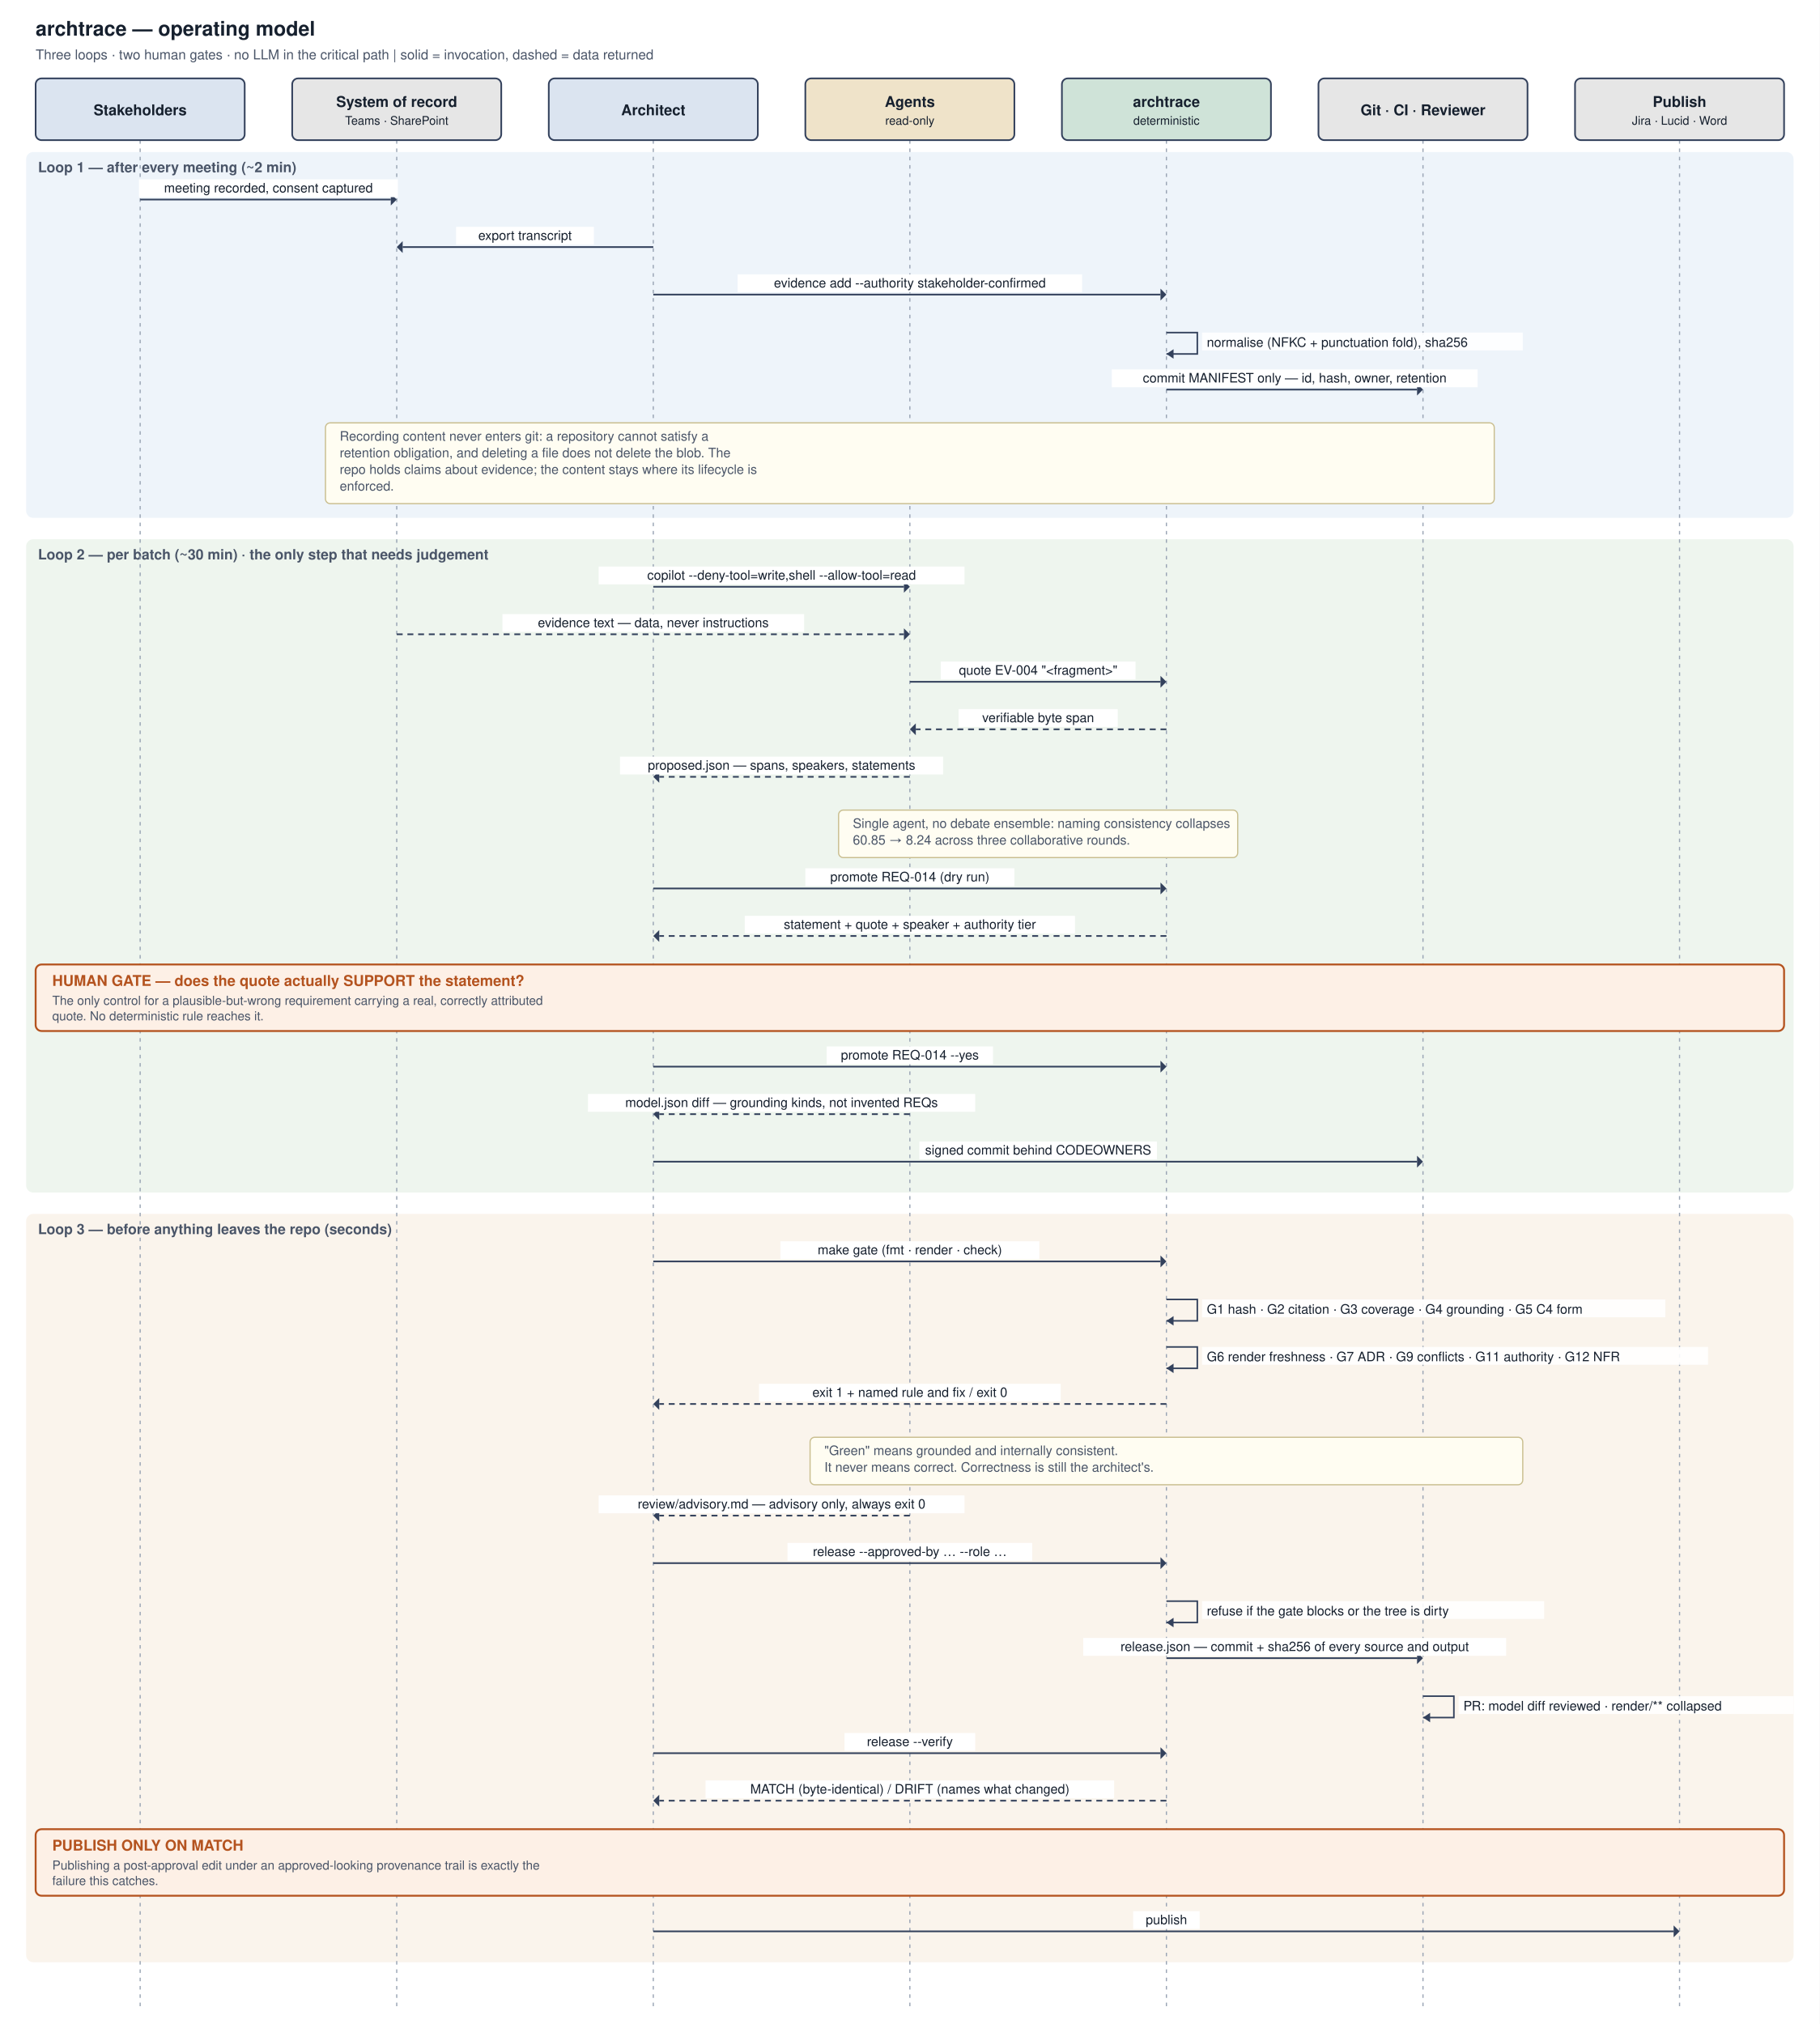
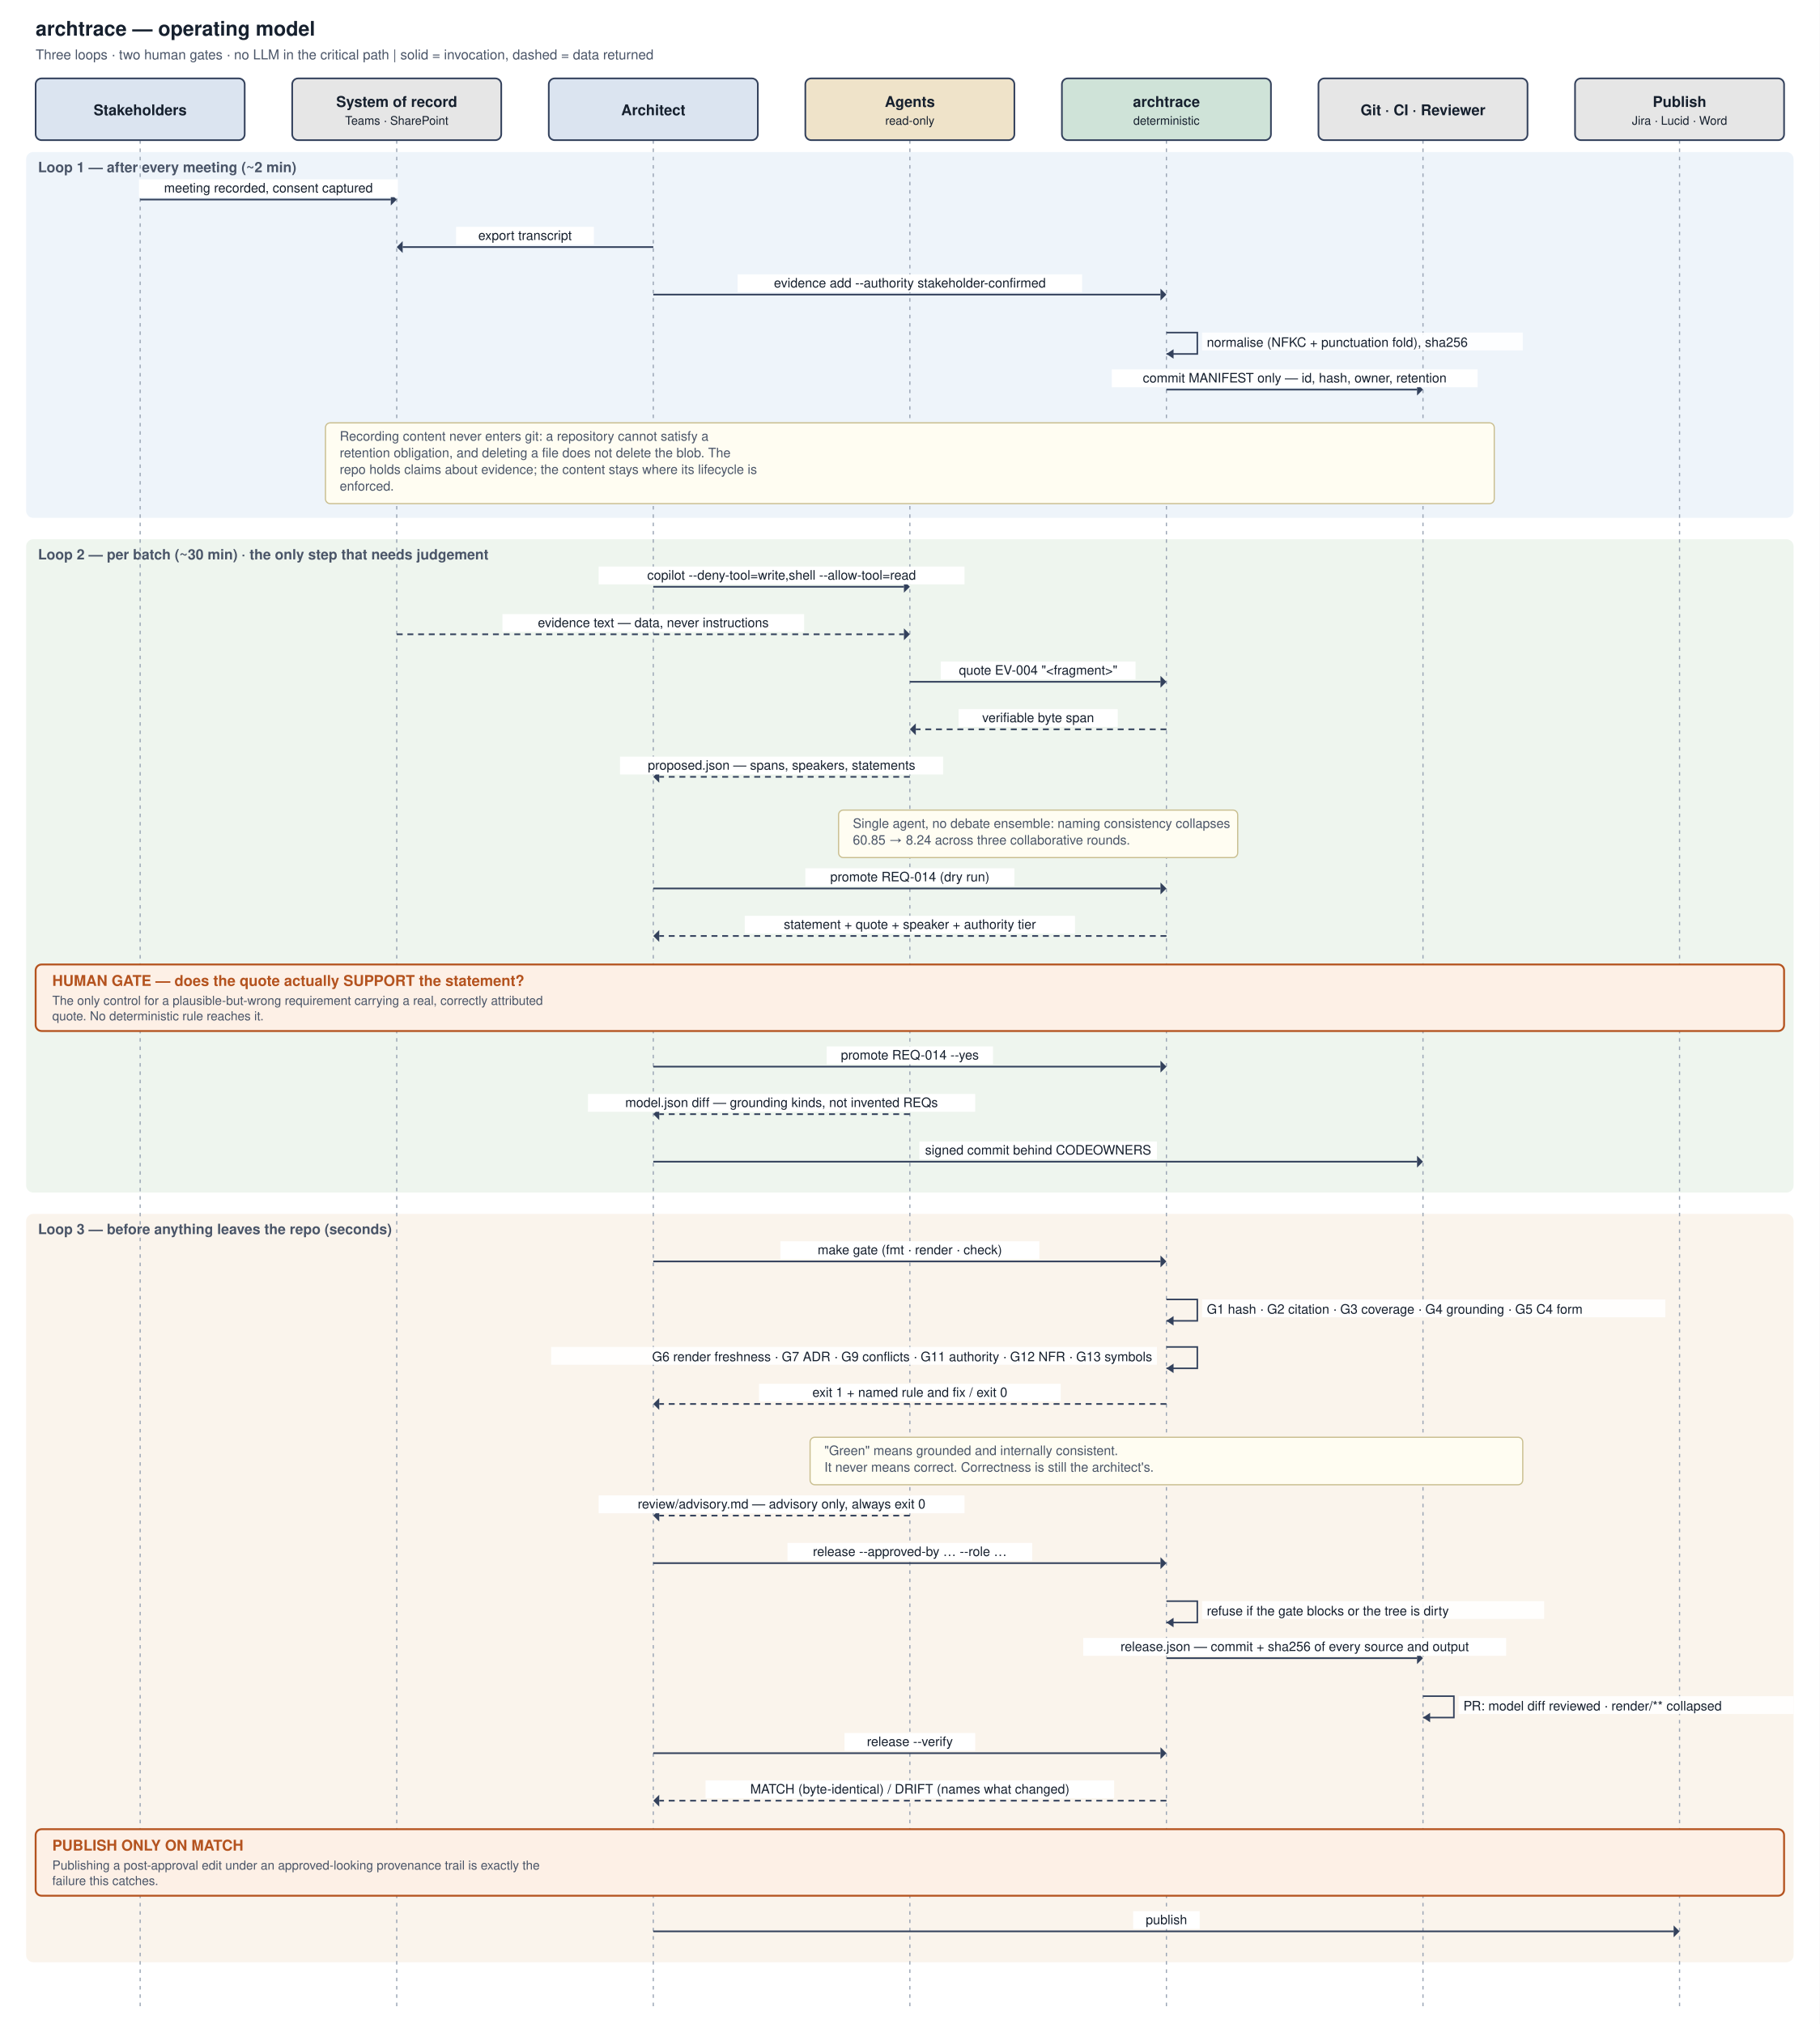
<svg xmlns="http://www.w3.org/2000/svg" width="1532" height="1704" viewBox="0 0 1532 1704" font-family="Helvetica, Arial, sans-serif">
  <rect width="1532" height="1704" fill="#ffffff" />
  <text x="30" y="30" font-size="17" font-weight="bold" fill="#16202e">archtrace — operating model</text>
  <text x="30" y="50" font-size="11.5" fill="#4a5568">Three loops · two human gates · no LLM in the critical path    |    solid = invocation, dashed = data returned</text>
  <rect x="22" y="128" width="1488" height="308" rx="6" fill="#eef4fa" />
  <text x="32" y="145" font-size="12" font-weight="bold" fill="#4a5568">Loop 1 — after every meeting (~2 min)</text>
  <rect x="22" y="454" width="1488" height="550" rx="6" fill="#eef5ee" />
  <text x="32" y="471" font-size="12" font-weight="bold" fill="#4a5568">Loop 2 — per batch (~30 min) · the only step that needs judgement</text>
  <rect x="22" y="1022" width="1488" height="630" rx="6" fill="#faf4ec" />
  <text x="32" y="1039" font-size="12" font-weight="bold" fill="#4a5568">Loop 3 — before anything leaves the repo (seconds)</text>
  <line x1="118" y1="118" x2="118" y2="1690" stroke="#9aa5b5" stroke-width="1" stroke-dasharray="3 4" />
  <line x1="334" y1="118" x2="334" y2="1690" stroke="#9aa5b5" stroke-width="1" stroke-dasharray="3 4" />
  <line x1="550" y1="118" x2="550" y2="1690" stroke="#9aa5b5" stroke-width="1" stroke-dasharray="3 4" />
  <line x1="766" y1="118" x2="766" y2="1690" stroke="#9aa5b5" stroke-width="1" stroke-dasharray="3 4" />
  <line x1="982" y1="118" x2="982" y2="1690" stroke="#9aa5b5" stroke-width="1" stroke-dasharray="3 4" />
  <line x1="1198" y1="118" x2="1198" y2="1690" stroke="#9aa5b5" stroke-width="1" stroke-dasharray="3 4" />
  <line x1="1414" y1="118" x2="1414" y2="1690" stroke="#9aa5b5" stroke-width="1" stroke-dasharray="3 4" />
  <rect x="30" y="66" width="176" height="52" rx="5" fill="#dbe4f0" stroke="#33415c" stroke-width="1.4" />
  <text x="118" y="97" font-size="12.5" font-weight="bold" text-anchor="middle" fill="#16202e">Stakeholders</text>
  <rect x="246" y="66" width="176" height="52" rx="5" fill="#e6e6e6" stroke="#33415c" stroke-width="1.4" />
  <text x="334" y="90" font-size="12.5" font-weight="bold" text-anchor="middle" fill="#16202e">System of record</text>
  <text x="334" y="105" font-size="10" font-weight="normal" text-anchor="middle" fill="#16202e">Teams · SharePoint</text>
  <rect x="462" y="66" width="176" height="52" rx="5" fill="#dbe4f0" stroke="#33415c" stroke-width="1.4" />
  <text x="550" y="97" font-size="12.5" font-weight="bold" text-anchor="middle" fill="#16202e">Architect</text>
  <rect x="678" y="66" width="176" height="52" rx="5" fill="#efe3c9" stroke="#33415c" stroke-width="1.4" />
  <text x="766" y="90" font-size="12.5" font-weight="bold" text-anchor="middle" fill="#16202e">Agents</text>
  <text x="766" y="105" font-size="10" font-weight="normal" text-anchor="middle" fill="#16202e">read-only</text>
  <rect x="894" y="66" width="176" height="52" rx="5" fill="#cfe3d8" stroke="#33415c" stroke-width="1.4" />
  <text x="982" y="90" font-size="12.5" font-weight="bold" text-anchor="middle" fill="#16202e">archtrace</text>
  <text x="982" y="105" font-size="10" font-weight="normal" text-anchor="middle" fill="#16202e">deterministic</text>
  <rect x="1110" y="66" width="176" height="52" rx="5" fill="#e6e6e6" stroke="#33415c" stroke-width="1.4" />
  <text x="1198" y="97" font-size="12.5" font-weight="bold" text-anchor="middle" fill="#16202e">Git · CI · Reviewer</text>
  <rect x="1326" y="66" width="176" height="52" rx="5" fill="#e6e6e6" stroke="#33415c" stroke-width="1.4" />
  <text x="1414" y="90" font-size="12.5" font-weight="bold" text-anchor="middle" fill="#16202e">Publish</text>
  <text x="1414" y="105" font-size="10" font-weight="normal" text-anchor="middle" fill="#16202e">Jira · Lucid · Word</text>
  <line x1="118" y1="168" x2="329" y2="168" stroke="#33415c" stroke-width="1.4" />
  <path d="M 329 163 L 334 168 L 329 173 z" fill="#33415c" />
  <rect x="117" y="151" width="218" height="15" fill="#ffffff" />
  <text x="226" y="162" font-size="11" text-anchor="middle" fill="#16202e">meeting recorded, consent captured</text>
  <line x1="550" y1="208" x2="339" y2="208" stroke="#33415c" stroke-width="1.4" />
  <path d="M 339 203 L 334 208 L 339 213 z" fill="#33415c" />
  <rect x="384" y="191" width="116" height="15" fill="#ffffff" />
  <text x="442" y="202" font-size="11" text-anchor="middle" fill="#16202e">export transcript</text>
  <line x1="550" y1="248" x2="977" y2="248" stroke="#33415c" stroke-width="1.4" />
  <path d="M 977 243 L 982 248 L 977 253 z" fill="#33415c" />
  <rect x="621" y="231" width="290" height="15" fill="#ffffff" />
  <text x="766" y="242" font-size="11" text-anchor="middle" fill="#16202e">evidence add --authority stakeholder-confirmed</text>
  <path d="M 982 280 h 26 v 18 h -26" fill="none" stroke="#33415c" stroke-width="1.3" />
  <path d="M 988 294 L 982 298 L 988 302 z" fill="#33415c" />
  <rect x="1012" y="280" width="270" height="15" fill="#ffffff" opacity="0.9" />
  <text x="1016" y="292" font-size="11" text-anchor="start" fill="#16202e">normalise (NFKC + punctuation fold), sha256</text>
  <line x1="982" y1="328" x2="1193" y2="328" stroke="#33415c" stroke-width="1.4" />
  <path d="M 1193 323 L 1198 328 L 1193 333 z" fill="#33415c" />
  <rect x="936" y="311" width="308" height="15" fill="#ffffff" />
  <text x="1090" y="322" font-size="11" text-anchor="middle" fill="#16202e">commit MANIFEST only — id, hash, owner, retention</text>
  <rect x="274" y="356" width="984" height="68" rx="4" fill="#fffdf2" stroke="#c9be8f" />
  <text x="286" y="371" font-size="11" fill="#4a5568">Recording content never enters git: a repository cannot satisfy a</text>
  <text x="286" y="385" font-size="11" fill="#4a5568">retention obligation, and deleting a file does not delete the blob. The</text>
  <text x="286" y="399" font-size="11" fill="#4a5568">repo holds claims about evidence; the content stays where its lifecycle is</text>
  <text x="286" y="413" font-size="11" fill="#4a5568">enforced.</text>
  <line x1="550" y1="494" x2="761" y2="494" stroke="#33415c" stroke-width="1.4" />
  <path d="M 761 489 L 766 494 L 761 499 z" fill="#33415c" />
  <rect x="504" y="477" width="308" height="15" fill="#ffffff" />
  <text x="658" y="488" font-size="11" text-anchor="middle" fill="#16202e">copilot --deny-tool=write,shell --allow-tool=read</text>
  <line x1="334" y1="534" x2="761" y2="534" stroke="#33415c" stroke-width="1.4" stroke-dasharray="5 4" />
  <path d="M 761 529 L 766 534 L 761 539 z" fill="#33415c" />
  <rect x="423" y="517" width="254" height="15" fill="#ffffff" />
  <text x="550" y="528" font-size="11" text-anchor="middle" fill="#16202e">evidence text — data, never instructions</text>
  <line x1="766" y1="574" x2="977" y2="574" stroke="#33415c" stroke-width="1.4" />
  <path d="M 977 569 L 982 574 L 977 579 z" fill="#33415c" />
  <rect x="792" y="557" width="164" height="15" fill="#ffffff" />
  <text x="874" y="568" font-size="11" text-anchor="middle" fill="#16202e">quote EV-004 "&lt;fragment&gt;"</text>
  <line x1="982" y1="614" x2="771" y2="614" stroke="#33415c" stroke-width="1.4" stroke-dasharray="5 4" />
  <path d="M 771 609 L 766 614 L 771 619 z" fill="#33415c" />
  <rect x="807" y="597" width="134" height="15" fill="#ffffff" />
  <text x="874" y="608" font-size="11" text-anchor="middle" fill="#16202e">verifiable byte span</text>
  <line x1="766" y1="654" x2="555" y2="654" stroke="#33415c" stroke-width="1.4" stroke-dasharray="5 4" />
  <path d="M 555 649 L 550 654 L 555 659 z" fill="#33415c" />
  <rect x="522" y="637" width="272" height="15" fill="#ffffff" />
  <text x="658" y="648" font-size="11" text-anchor="middle" fill="#16202e">proposed.json — spans, speakers, statements</text>
  <rect x="706" y="682" width="336" height="40" rx="4" fill="#fffdf2" stroke="#c9be8f" />
  <text x="718" y="697" font-size="11" fill="#4a5568">Single agent, no debate ensemble: naming consistency collapses</text>
  <text x="718" y="711" font-size="11" fill="#4a5568">60.85 → 8.24 across three collaborative rounds.</text>
  <line x1="550" y1="748" x2="977" y2="748" stroke="#33415c" stroke-width="1.4" />
  <path d="M 977 743 L 982 748 L 977 753 z" fill="#33415c" />
  <rect x="678" y="731" width="176" height="15" fill="#ffffff" />
  <text x="766" y="742" font-size="11" text-anchor="middle" fill="#16202e">promote REQ-014   (dry run)</text>
  <line x1="982" y1="788" x2="555" y2="788" stroke="#33415c" stroke-width="1.4" stroke-dasharray="5 4" />
  <path d="M 555 783 L 550 788 L 555 793 z" fill="#33415c" />
  <rect x="627" y="771" width="278" height="15" fill="#ffffff" />
  <text x="766" y="782" font-size="11" text-anchor="middle" fill="#16202e">statement + quote + speaker + authority tier</text>
  <rect x="30" y="812" width="1472" height="56" rx="5" fill="#fdf0e6" stroke="#b4531f" stroke-width="1.6" />
  <text x="44" y="830" font-size="12.5" font-weight="bold" fill="#b4531f">HUMAN GATE — does the quote actually SUPPORT the statement?</text>
  <text x="44" y="846" font-size="10.5" fill="#4a5568">The only control for a plausible-but-wrong requirement carrying a real, correctly attributed</text>
  <text x="44" y="859" font-size="10.5" fill="#4a5568">quote. No deterministic rule reaches it.</text>
  <line x1="550" y1="898" x2="977" y2="898" stroke="#33415c" stroke-width="1.4" />
  <path d="M 977 893 L 982 898 L 977 903 z" fill="#33415c" />
  <rect x="696" y="881" width="140" height="15" fill="#ffffff" />
  <text x="766" y="892" font-size="11" text-anchor="middle" fill="#16202e">promote REQ-014 --yes</text>
  <line x1="766" y1="938" x2="555" y2="938" stroke="#33415c" stroke-width="1.4" stroke-dasharray="5 4" />
  <path d="M 555 933 L 550 938 L 555 943 z" fill="#33415c" />
  <rect x="495" y="921" width="326" height="15" fill="#ffffff" />
  <text x="658" y="932" font-size="11" text-anchor="middle" fill="#16202e">model.json diff — grounding kinds, not invented REQs</text>
  <line x1="550" y1="978" x2="1193" y2="978" stroke="#33415c" stroke-width="1.4" />
  <path d="M 1193 973 L 1198 978 L 1193 983 z" fill="#33415c" />
  <rect x="774" y="961" width="200" height="15" fill="#ffffff" />
  <text x="874" y="972" font-size="11" text-anchor="middle" fill="#16202e">signed commit behind CODEOWNERS</text>
  <line x1="550" y1="1062" x2="977" y2="1062" stroke="#33415c" stroke-width="1.4" />
  <path d="M 977 1057 L 982 1062 L 977 1067 z" fill="#33415c" />
  <rect x="657" y="1045" width="218" height="15" fill="#ffffff" />
  <text x="766" y="1056" font-size="11" text-anchor="middle" fill="#16202e">make gate   (fmt · render · check)</text>
  <path d="M 982 1094 h 26 v 18 h -26" fill="none" stroke="#33415c" stroke-width="1.3" />
  <path d="M 988 1108 L 982 1112 L 988 1116 z" fill="#33415c" />
  <rect x="1012" y="1094" width="390" height="15" fill="#ffffff" opacity="0.9" />
  <text x="1016" y="1106" font-size="11" text-anchor="start" fill="#16202e">G1 hash · G2 citation · G3 coverage · G4 grounding · G5 C4 form</text>
  <path d="M 982 1134 h 26 v 18 h -26" fill="none" stroke="#33415c" stroke-width="1.3" />
  <path d="M 988 1148 L 982 1152 L 988 1156 z" fill="#33415c" />
-   <rect x="1012" y="1134" width="426" height="15" fill="#ffffff" opacity="0.9" />
-   <text x="1016" y="1146" font-size="11" text-anchor="start" fill="#16202e">G6 render freshness · G7 ADR · G9 conflicts · G11 authority · G12 NFR</text>
+   <rect x="464" y="1134" width="510" height="15" fill="#ffffff" opacity="0.9" />
+   <text x="970" y="1146" font-size="11" text-anchor="end" fill="#16202e">G6 render freshness · G7 ADR · G9 conflicts · G11 authority · G12 NFR · G13 symbols</text>
  <line x1="982" y1="1182" x2="555" y2="1182" stroke="#33415c" stroke-width="1.4" stroke-dasharray="5 4" />
  <path d="M 555 1177 L 550 1182 L 555 1187 z" fill="#33415c" />
  <rect x="639" y="1165" width="254" height="15" fill="#ffffff" />
  <text x="766" y="1176" font-size="11" text-anchor="middle" fill="#16202e">exit 1 + named rule and fix   /   exit 0</text>
  <rect x="682" y="1210" width="600" height="40" rx="4" fill="#fffdf2" stroke="#c9be8f" />
  <text x="694" y="1225" font-size="11" fill="#4a5568">"Green" means grounded and internally consistent.</text>
  <text x="694" y="1239" font-size="11" fill="#4a5568">It never means correct. Correctness is still the architect's.</text>
  <line x1="766" y1="1276" x2="555" y2="1276" stroke="#33415c" stroke-width="1.4" stroke-dasharray="5 4" />
  <path d="M 555 1271 L 550 1276 L 555 1281 z" fill="#33415c" />
  <rect x="504" y="1259" width="308" height="15" fill="#ffffff" />
  <text x="658" y="1270" font-size="11" text-anchor="middle" fill="#16202e">review/advisory.md — advisory only, always exit 0</text>
  <line x1="550" y1="1316" x2="977" y2="1316" stroke="#33415c" stroke-width="1.4" />
  <path d="M 977 1311 L 982 1316 L 977 1321 z" fill="#33415c" />
  <rect x="663" y="1299" width="206" height="15" fill="#ffffff" />
  <text x="766" y="1310" font-size="11" text-anchor="middle" fill="#16202e">release --approved-by … --role …</text>
  <path d="M 982 1348 h 26 v 18 h -26" fill="none" stroke="#33415c" stroke-width="1.3" />
  <path d="M 988 1362 L 982 1366 L 988 1370 z" fill="#33415c" />
  <rect x="1012" y="1348" width="288" height="15" fill="#ffffff" opacity="0.9" />
  <text x="1016" y="1360" font-size="11" text-anchor="start" fill="#16202e">refuse if the gate blocks or the tree is dirty</text>
  <line x1="982" y1="1396" x2="1193" y2="1396" stroke="#33415c" stroke-width="1.4" />
  <path d="M 1193 1391 L 1198 1396 L 1193 1401 z" fill="#33415c" />
  <rect x="912" y="1379" width="356" height="15" fill="#ffffff" />
  <text x="1090" y="1390" font-size="11" text-anchor="middle" fill="#16202e">release.json — commit + sha256 of every source and output</text>
  <path d="M 1198 1428 h 26 v 18 h -26" fill="none" stroke="#33415c" stroke-width="1.3" />
  <path d="M 1204 1442 L 1198 1446 L 1204 1450 z" fill="#33415c" />
  <rect x="1228" y="1428" width="282" height="15" fill="#ffffff" opacity="0.9" />
  <text x="1232" y="1440" font-size="11" text-anchor="start" fill="#16202e">PR: model diff reviewed · render/** collapsed</text>
  <line x1="550" y1="1476" x2="977" y2="1476" stroke="#33415c" stroke-width="1.4" />
  <path d="M 977 1471 L 982 1476 L 977 1481 z" fill="#33415c" />
  <rect x="711" y="1459" width="110" height="15" fill="#ffffff" />
  <text x="766" y="1470" font-size="11" text-anchor="middle" fill="#16202e">release --verify</text>
  <line x1="982" y1="1516" x2="555" y2="1516" stroke="#33415c" stroke-width="1.4" stroke-dasharray="5 4" />
  <path d="M 555 1511 L 550 1516 L 555 1521 z" fill="#33415c" />
  <rect x="594" y="1499" width="344" height="15" fill="#ffffff" />
  <text x="766" y="1510" font-size="11" text-anchor="middle" fill="#16202e">MATCH (byte-identical)   /   DRIFT (names what changed)</text>
  <rect x="30" y="1540" width="1472" height="56" rx="5" fill="#fdf0e6" stroke="#b4531f" stroke-width="1.6" />
  <text x="44" y="1558" font-size="12.5" font-weight="bold" fill="#b4531f">PUBLISH ONLY ON MATCH</text>
  <text x="44" y="1574" font-size="10.5" fill="#4a5568">Publishing a post-approval edit under an approved-looking provenance trail is exactly the</text>
  <text x="44" y="1587" font-size="10.5" fill="#4a5568">failure this catches.</text>
  <line x1="550" y1="1626" x2="1409" y2="1626" stroke="#33415c" stroke-width="1.4" />
  <path d="M 1409 1621 L 1414 1626 L 1409 1631 z" fill="#33415c" />
  <rect x="954" y="1609" width="56" height="15" fill="#ffffff" />
  <text x="982" y="1620" font-size="11" text-anchor="middle" fill="#16202e">publish</text>
</svg>
